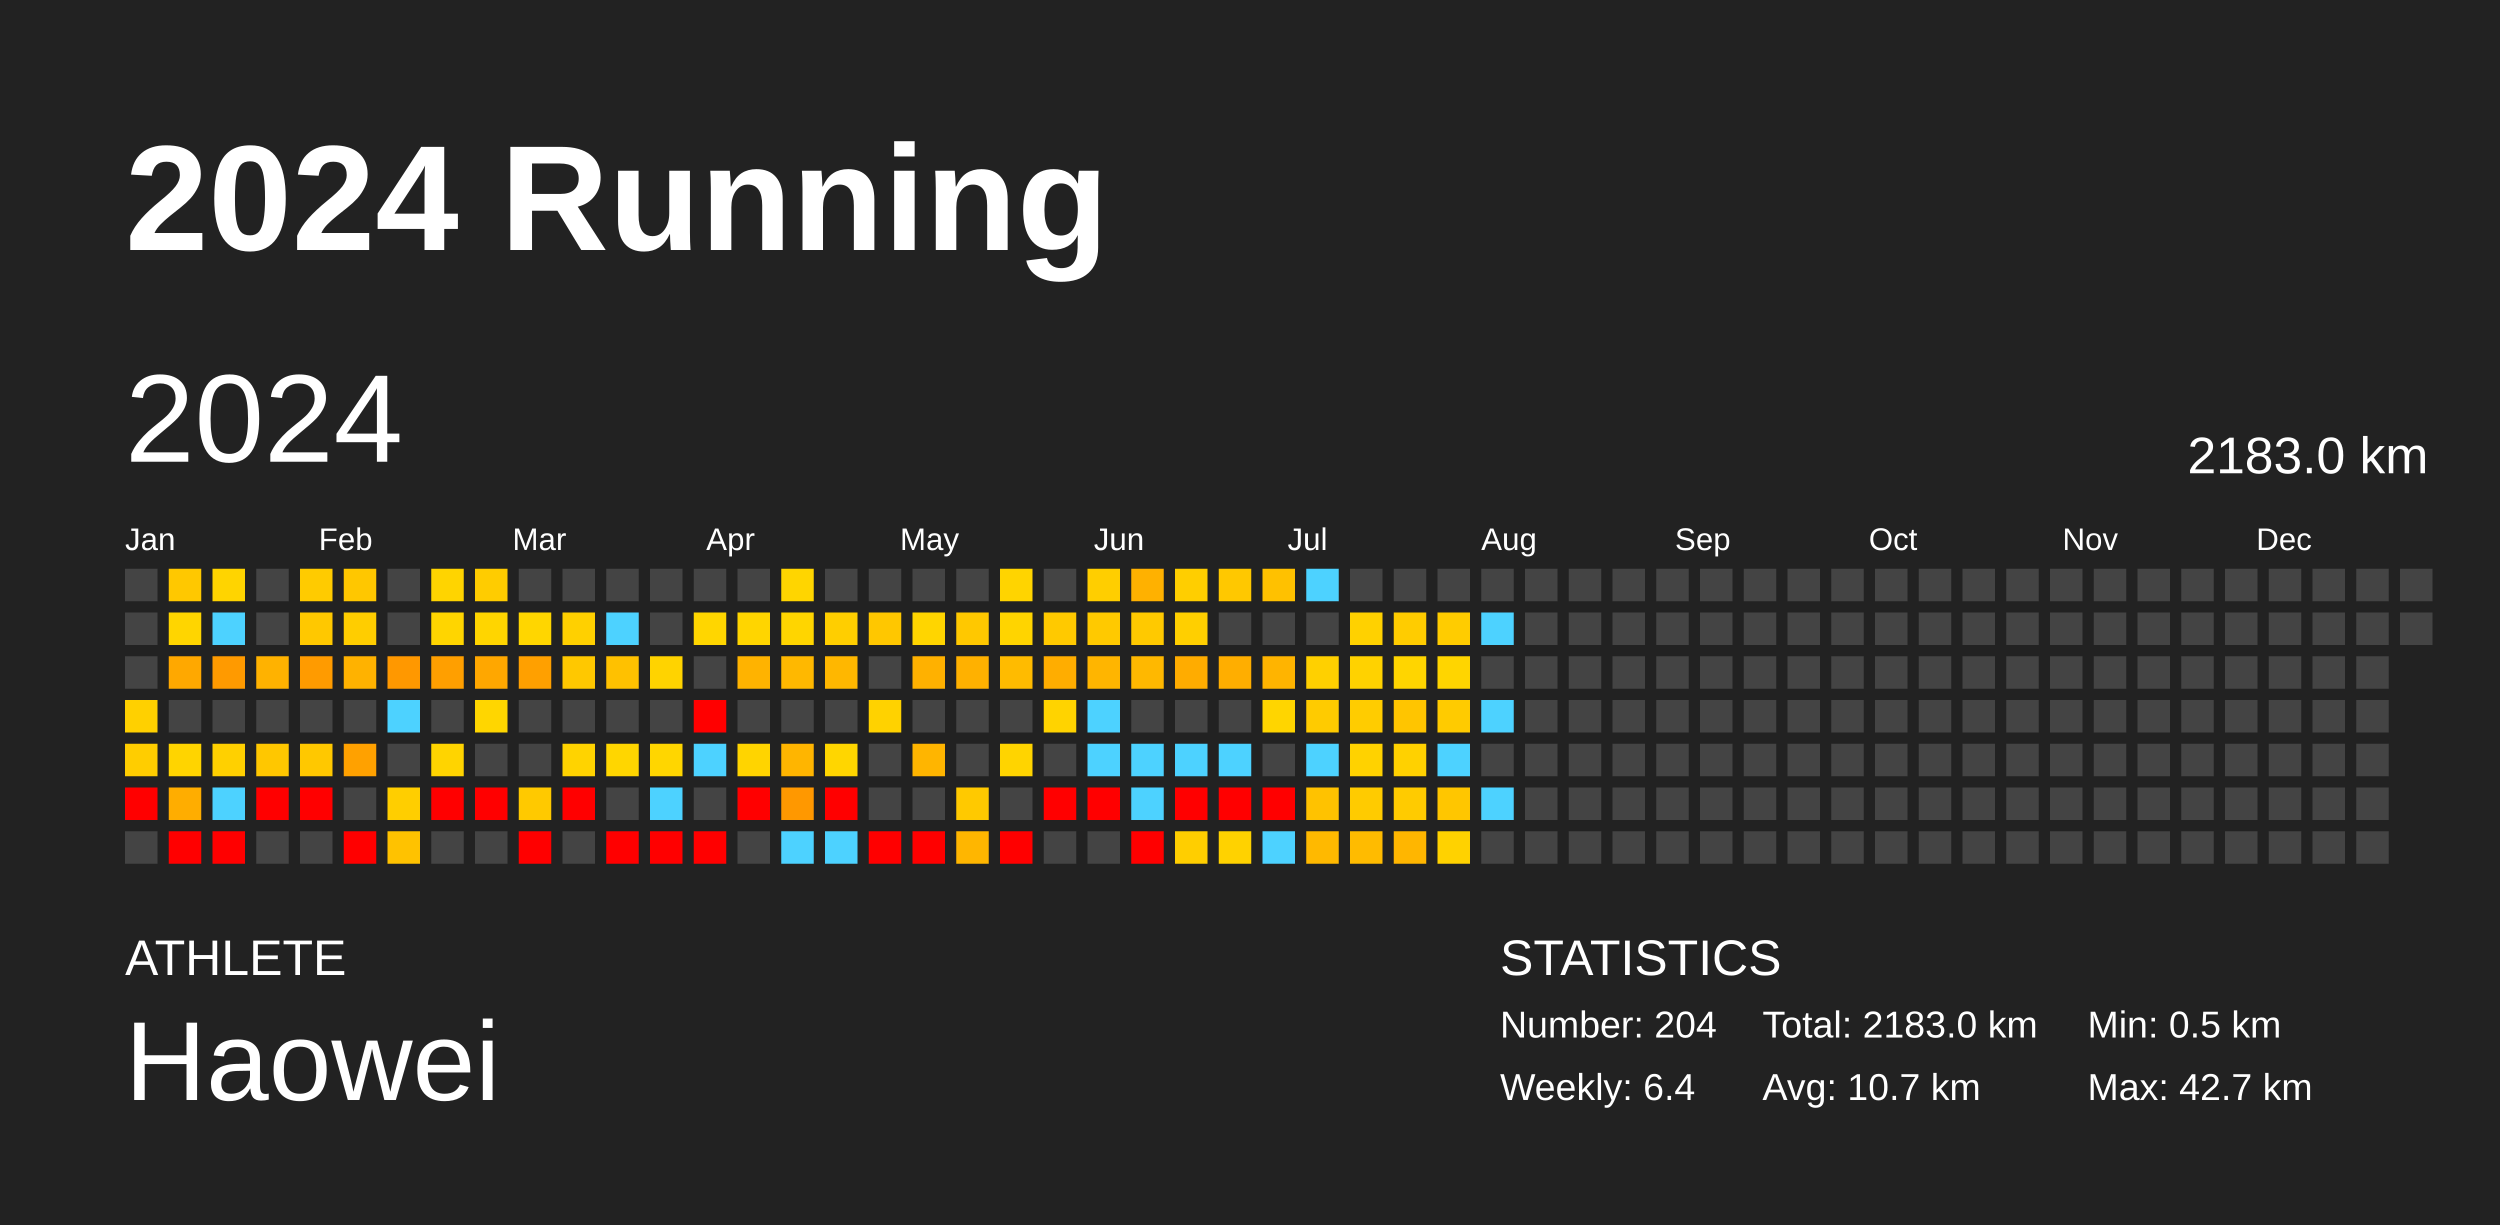
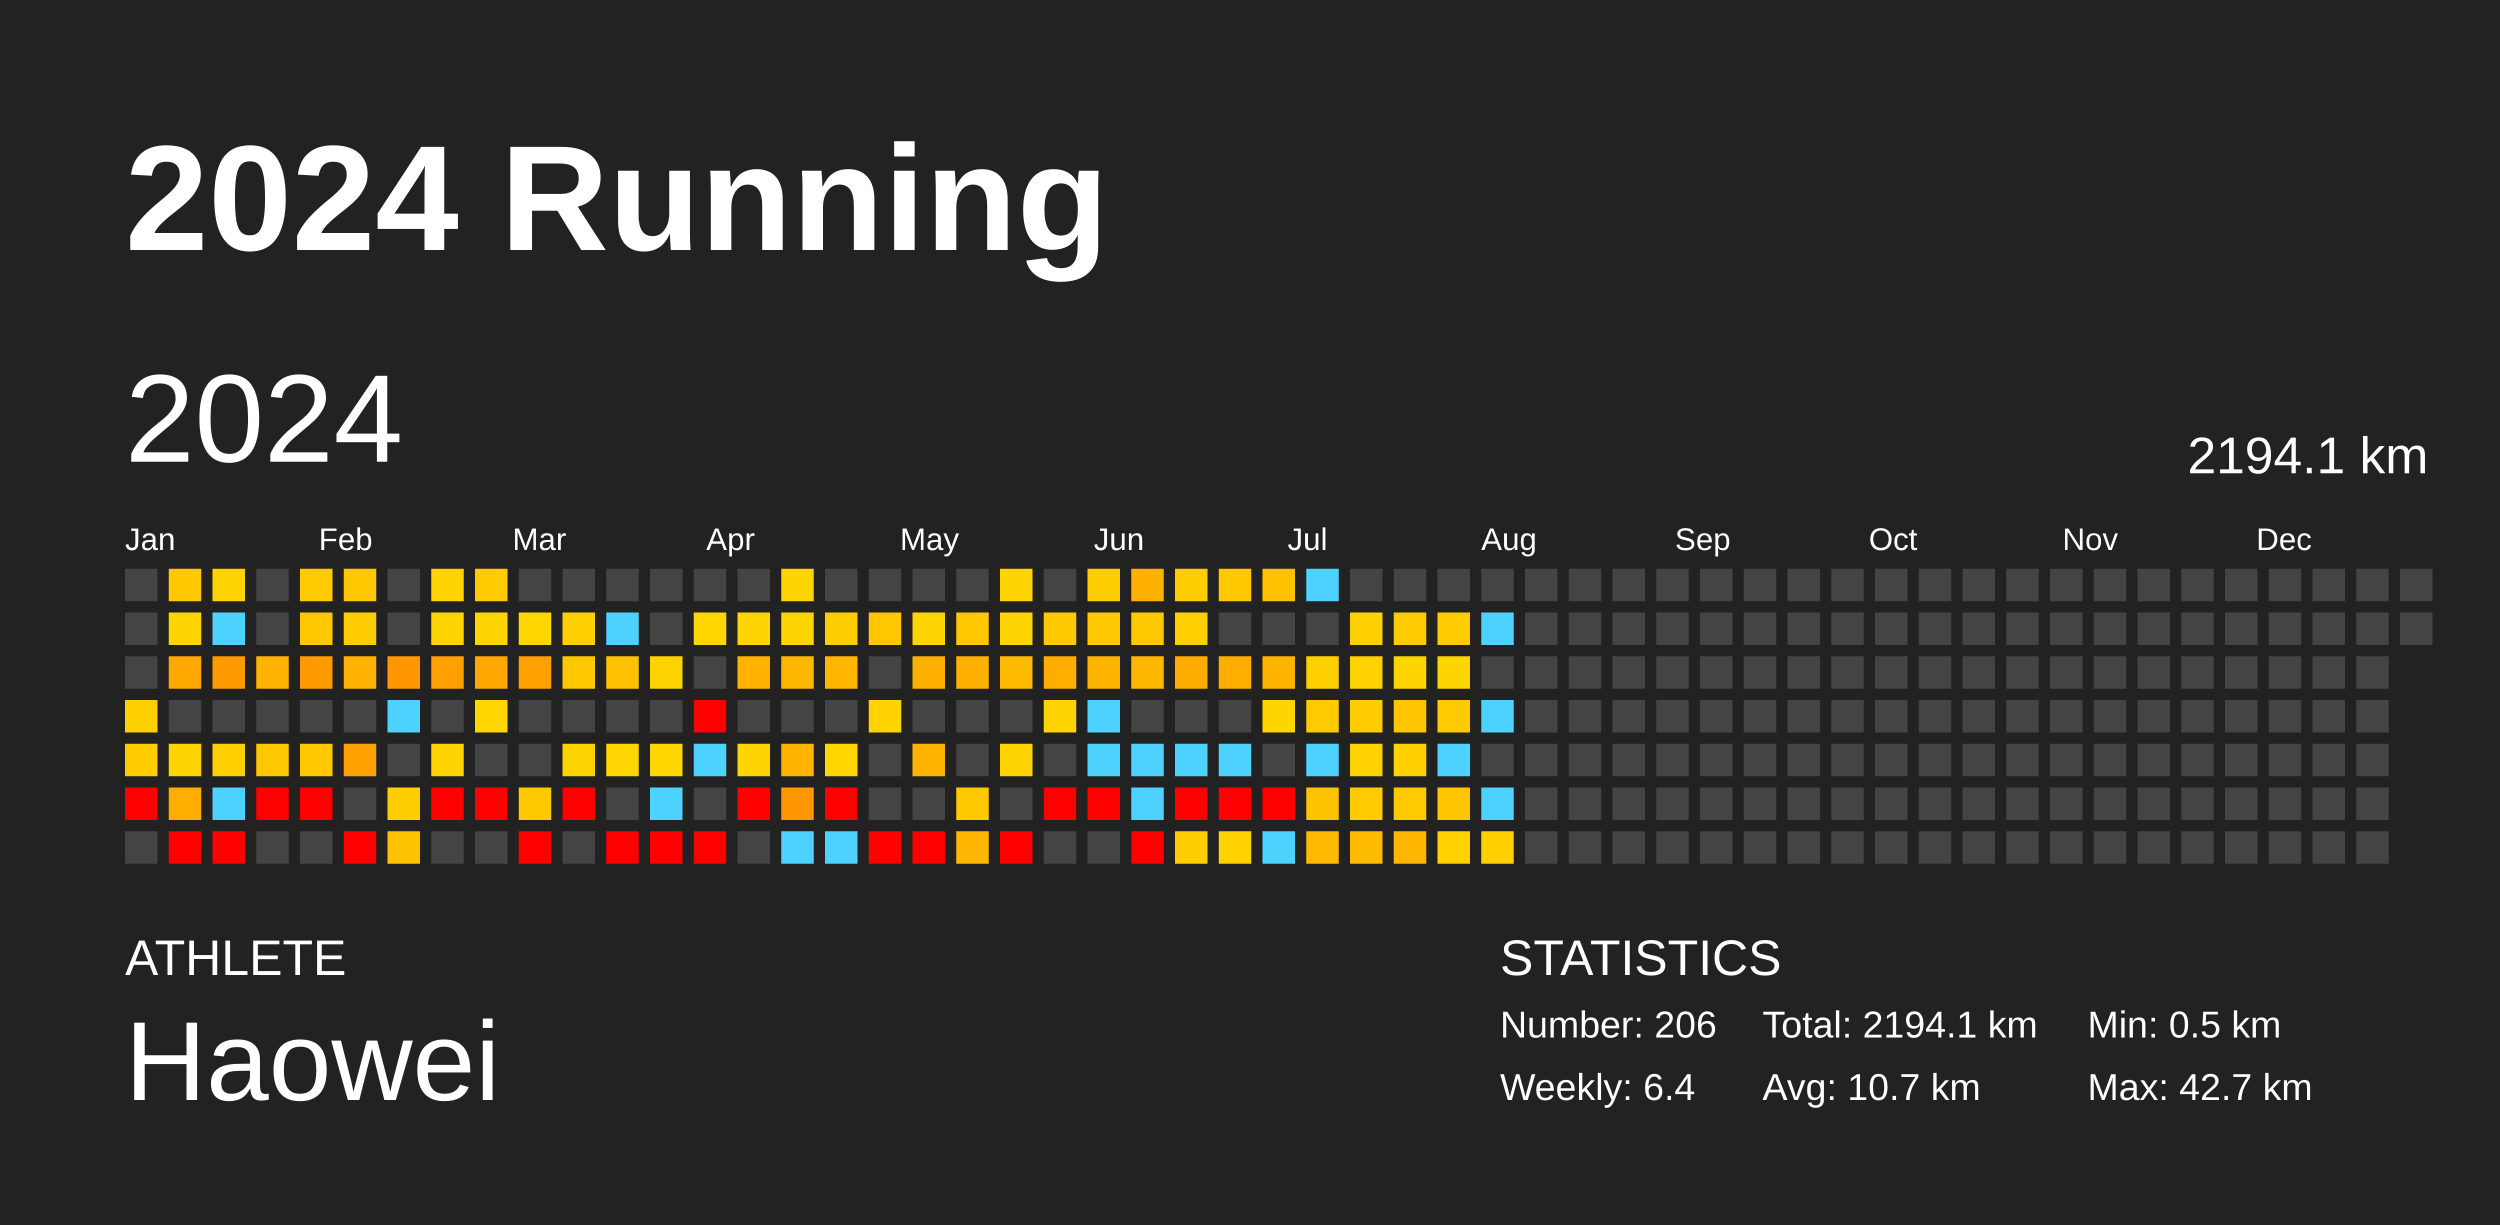
<svg xmlns="http://www.w3.org/2000/svg" baseProfile="full" height="98mm" version="1.1" viewBox="0,0,200,98" width="200mm">
  <defs />
  <rect fill="#222222" height="98" width="200" x="0" y="0" />
  <text fill="#FFFFFF" style="font-size:12px; font-family:Arial; font-weight:bold;" x="10" y="20">2024 Running</text>
  <text fill="#FFFFFF" style="font-size:4px; font-family:Arial" x="10" y="78">ATHLETE</text>
  <text fill="#FFFFFF" style="font-size:9px; font-family:Arial" x="10" y="88">Haowei</text>
  <text fill="#FFFFFF" style="font-size:4px; font-family:Arial" x="120" y="78">STATISTICS</text>
-   <text fill="#FFFFFF" style="font-size:3px; font-family:Arial" x="120" y="83">Number: 204</text>
+   <text fill="#FFFFFF" style="font-size:3px; font-family:Arial" x="120" y="83">Number: 206</text>
  <text fill="#FFFFFF" style="font-size:3px; font-family:Arial" x="120" y="88">Weekly: 6.4</text>
-   <text fill="#FFFFFF" style="font-size:3px; font-family:Arial" x="141" y="83">Total: 2183.0 km</text>
+   <text fill="#FFFFFF" style="font-size:3px; font-family:Arial" x="141" y="83">Total: 2194.1 km</text>
  <text fill="#FFFFFF" style="font-size:3px; font-family:Arial" x="141" y="88">Avg: 10.7 km</text>
  <text fill="#FFFFFF" style="font-size:3px; font-family:Arial" x="167" y="83">Min: 0.5 km</text>
  <text fill="#FFFFFF" style="font-size:3px; font-family:Arial" x="167" y="88">Max: 42.7 km</text>
  <text dominant-baseline="hanging" fill="#FFFFFF" style="font-size:10.0px; font-family:Arial;" x="10" y="30">2024</text>
-   <text dominant-baseline="hanging" fill="#FFFFFF" style="font-size:4.125px; font-family:Arial;" x="175" y="35">2183.0 km</text>
+   <text dominant-baseline="hanging" fill="#FFFFFF" style="font-size:4.125px; font-family:Arial;" x="175" y="35">2194.1 km</text>
  <text fill="#FFFFFF" style="font-size:2.5px; font-family:Arial" x="10.0" y="44">Jan</text>
  <text fill="#FFFFFF" style="font-size:2.5px; font-family:Arial" x="25.5" y="44">Feb</text>
  <text fill="#FFFFFF" style="font-size:2.5px; font-family:Arial" x="41.0" y="44">Mar</text>
  <text fill="#FFFFFF" style="font-size:2.5px; font-family:Arial" x="56.5" y="44">Apr</text>
  <text fill="#FFFFFF" style="font-size:2.5px; font-family:Arial" x="72.0" y="44">May</text>
  <text fill="#FFFFFF" style="font-size:2.5px; font-family:Arial" x="87.5" y="44">Jun</text>
  <text fill="#FFFFFF" style="font-size:2.5px; font-family:Arial" x="103.0" y="44">Jul</text>
  <text fill="#FFFFFF" style="font-size:2.5px; font-family:Arial" x="118.5" y="44">Aug</text>
  <text fill="#FFFFFF" style="font-size:2.5px; font-family:Arial" x="134.0" y="44">Sep</text>
  <text fill="#FFFFFF" style="font-size:2.5px; font-family:Arial" x="149.5" y="44">Oct</text>
  <text fill="#FFFFFF" style="font-size:2.5px; font-family:Arial" x="165.0" y="44">Nov</text>
  <text fill="#FFFFFF" style="font-size:2.5px; font-family:Arial" x="180.5" y="44">Dec</text>
  <rect fill="#444444" height="2.6" width="2.6" x="10.0" y="45.5" />
  <rect fill="#444444" height="2.6" width="2.6" x="10.0" y="49.0" />
  <rect fill="#444444" height="2.6" width="2.6" x="10.0" y="52.5" />
  <rect fill="#ffd000" height="2.6" width="2.6" x="10.0" y="56.0" />
  <rect fill="#ffcd00" height="2.6" width="2.6" x="10.0" y="59.5" />
  <rect fill="red" height="2.6" width="2.6" x="10.0" y="63.0" />
  <rect fill="#444444" height="2.6" width="2.6" x="10.0" y="66.5" />
  <rect fill="#ffc800" height="2.6" width="2.6" x="13.5" y="45.5" />
  <rect fill="#ffd500" height="2.6" width="2.6" x="13.5" y="49.0" />
  <rect fill="#ffa800" height="2.6" width="2.6" x="13.5" y="52.5" />
  <rect fill="#444444" height="2.6" width="2.6" x="13.5" y="56.0" />
  <rect fill="#ffd400" height="2.6" width="2.6" x="13.5" y="59.5" />
  <rect fill="#ffad00" height="2.6" width="2.6" x="13.5" y="63.0" />
  <rect fill="red" height="2.6" width="2.6" x="13.5" y="66.5" />
  <rect fill="#ffd400" height="2.6" width="2.6" x="17.0" y="45.5" />
  <rect fill="#4dd2ff" height="2.6" width="2.6" x="17.0" y="49.0" />
  <rect fill="#ff9a00" height="2.6" width="2.6" x="17.0" y="52.5" />
  <rect fill="#444444" height="2.6" width="2.6" x="17.0" y="56.0" />
  <rect fill="#ffd000" height="2.6" width="2.6" x="17.0" y="59.5" />
  <rect fill="#4dd2ff" height="2.6" width="2.6" x="17.0" y="63.0" />
  <rect fill="red" height="2.6" width="2.6" x="17.0" y="66.5" />
  <rect fill="#444444" height="2.6" width="2.6" x="20.5" y="45.5" />
  <rect fill="#444444" height="2.6" width="2.6" x="20.5" y="49.0" />
  <rect fill="#ffb200" height="2.6" width="2.6" x="20.5" y="52.5" />
  <rect fill="#444444" height="2.6" width="2.6" x="20.5" y="56.0" />
  <rect fill="#ffc700" height="2.6" width="2.6" x="20.5" y="59.5" />
  <rect fill="red" height="2.6" width="2.6" x="20.5" y="63.0" />
  <rect fill="#444444" height="2.6" width="2.6" x="20.5" y="66.5" />
  <rect fill="#ffcb00" height="2.6" width="2.6" x="24.0" y="45.5" />
  <rect fill="#ffc800" height="2.6" width="2.6" x="24.0" y="49.0" />
  <rect fill="#ff9b00" height="2.6" width="2.6" x="24.0" y="52.5" />
  <rect fill="#444444" height="2.6" width="2.6" x="24.0" y="56.0" />
  <rect fill="#ffc800" height="2.6" width="2.6" x="24.0" y="59.5" />
  <rect fill="red" height="2.6" width="2.6" x="24.0" y="63.0" />
  <rect fill="#444444" height="2.6" width="2.6" x="24.0" y="66.5" />
  <rect fill="#ffc700" height="2.6" width="2.6" x="27.5" y="45.5" />
  <rect fill="#ffcd00" height="2.6" width="2.6" x="27.5" y="49.0" />
  <rect fill="#ffb200" height="2.6" width="2.6" x="27.5" y="52.5" />
  <rect fill="#444444" height="2.6" width="2.6" x="27.5" y="56.0" />
  <rect fill="#ffa100" height="2.6" width="2.6" x="27.5" y="59.5" />
  <rect fill="#444444" height="2.6" width="2.6" x="27.5" y="63.0" />
  <rect fill="red" height="2.6" width="2.6" x="27.5" y="66.5" />
  <rect fill="#444444" height="2.6" width="2.6" x="31.0" y="45.5" />
  <rect fill="#444444" height="2.6" width="2.6" x="31.0" y="49.0" />
  <rect fill="#ff9800" height="2.6" width="2.6" x="31.0" y="52.5" />
  <rect fill="#4dd2ff" height="2.6" width="2.6" x="31.0" y="56.0" />
  <rect fill="#444444" height="2.6" width="2.6" x="31.0" y="59.5" />
  <rect fill="#ffce00" height="2.6" width="2.6" x="31.0" y="63.0" />
  <rect fill="#ffc200" height="2.6" width="2.6" x="31.0" y="66.5" />
  <rect fill="#ffd400" height="2.6" width="2.6" x="34.5" y="45.5" />
  <rect fill="#ffd500" height="2.6" width="2.6" x="34.5" y="49.0" />
  <rect fill="#ff9f00" height="2.6" width="2.6" x="34.5" y="52.5" />
  <rect fill="#444444" height="2.6" width="2.6" x="34.5" y="56.0" />
  <rect fill="#ffd400" height="2.6" width="2.6" x="34.5" y="59.5" />
  <rect fill="red" height="2.6" width="2.6" x="34.5" y="63.0" />
  <rect fill="#444444" height="2.6" width="2.6" x="34.5" y="66.5" />
  <rect fill="#ffcc00" height="2.6" width="2.6" x="38.0" y="45.5" />
  <rect fill="#ffd500" height="2.6" width="2.6" x="38.0" y="49.0" />
  <rect fill="#ffa700" height="2.6" width="2.6" x="38.0" y="52.5" />
  <rect fill="#ffd600" height="2.6" width="2.6" x="38.0" y="56.0" />
  <rect fill="#444444" height="2.6" width="2.6" x="38.0" y="59.5" />
  <rect fill="red" height="2.6" width="2.6" x="38.0" y="63.0" />
  <rect fill="#444444" height="2.6" width="2.6" x="38.0" y="66.5" />
  <rect fill="#444444" height="2.6" width="2.6" x="41.5" y="45.5" />
  <rect fill="#ffd600" height="2.6" width="2.6" x="41.5" y="49.0" />
  <rect fill="#ffa000" height="2.6" width="2.6" x="41.5" y="52.5" />
  <rect fill="#444444" height="2.6" width="2.6" x="41.5" y="56.0" />
  <rect fill="#444444" height="2.6" width="2.6" x="41.5" y="59.5" />
  <rect fill="#ffc900" height="2.6" width="2.6" x="41.5" y="63.0" />
  <rect fill="red" height="2.6" width="2.6" x="41.5" y="66.5" />
  <rect fill="#444444" height="2.6" width="2.6" x="45.0" y="45.5" />
  <rect fill="#ffd000" height="2.6" width="2.6" x="45.0" y="49.0" />
  <rect fill="#ffc800" height="2.6" width="2.6" x="45.0" y="52.5" />
  <rect fill="#444444" height="2.6" width="2.6" x="45.0" y="56.0" />
  <rect fill="#ffd300" height="2.6" width="2.6" x="45.0" y="59.5" />
  <rect fill="red" height="2.6" width="2.6" x="45.0" y="63.0" />
  <rect fill="#444444" height="2.6" width="2.6" x="45.0" y="66.5" />
  <rect fill="#444444" height="2.6" width="2.6" x="48.5" y="45.5" />
  <rect fill="#4dd2ff" height="2.6" width="2.6" x="48.5" y="49.0" />
  <rect fill="#ffc100" height="2.6" width="2.6" x="48.5" y="52.5" />
  <rect fill="#444444" height="2.6" width="2.6" x="48.5" y="56.0" />
  <rect fill="#ffd600" height="2.6" width="2.6" x="48.5" y="59.5" />
  <rect fill="#444444" height="2.6" width="2.6" x="48.5" y="63.0" />
  <rect fill="red" height="2.6" width="2.6" x="48.5" y="66.5" />
  <rect fill="#444444" height="2.6" width="2.6" x="52.0" y="45.5" />
  <rect fill="#444444" height="2.6" width="2.6" x="52.0" y="49.0" />
  <rect fill="#ffd300" height="2.6" width="2.6" x="52.0" y="52.5" />
  <rect fill="#444444" height="2.6" width="2.6" x="52.0" y="56.0" />
  <rect fill="#ffd600" height="2.6" width="2.6" x="52.0" y="59.5" />
  <rect fill="#4dd2ff" height="2.6" width="2.6" x="52.0" y="63.0" />
  <rect fill="red" height="2.6" width="2.6" x="52.0" y="66.5" />
  <rect fill="#444444" height="2.6" width="2.6" x="55.5" y="45.5" />
  <rect fill="#ffd600" height="2.6" width="2.6" x="55.5" y="49.0" />
  <rect fill="#444444" height="2.6" width="2.6" x="55.5" y="52.5" />
  <rect fill="red" height="2.6" width="2.6" x="55.5" y="56.0" />
  <rect fill="#4dd2ff" height="2.6" width="2.6" x="55.5" y="59.5" />
  <rect fill="#444444" height="2.6" width="2.6" x="55.5" y="63.0" />
  <rect fill="red" height="2.6" width="2.6" x="55.5" y="66.5" />
  <rect fill="#444444" height="2.6" width="2.6" x="59.0" y="45.5" />
  <rect fill="#ffd500" height="2.6" width="2.6" x="59.0" y="49.0" />
  <rect fill="#ffb300" height="2.6" width="2.6" x="59.0" y="52.5" />
  <rect fill="#444444" height="2.6" width="2.6" x="59.0" y="56.0" />
  <rect fill="#ffd400" height="2.6" width="2.6" x="59.0" y="59.5" />
  <rect fill="red" height="2.6" width="2.6" x="59.0" y="63.0" />
  <rect fill="#444444" height="2.6" width="2.6" x="59.0" y="66.5" />
  <rect fill="#ffd500" height="2.6" width="2.6" x="62.5" y="45.5" />
  <rect fill="#ffd500" height="2.6" width="2.6" x="62.5" y="49.0" />
  <rect fill="#ffb800" height="2.6" width="2.6" x="62.5" y="52.5" />
  <rect fill="#444444" height="2.6" width="2.6" x="62.5" y="56.0" />
  <rect fill="#ffb500" height="2.6" width="2.6" x="62.5" y="59.5" />
  <rect fill="#ff9800" height="2.6" width="2.6" x="62.5" y="63.0" />
  <rect fill="#4dd2ff" height="2.6" width="2.6" x="62.5" y="66.5" />
  <rect fill="#444444" height="2.6" width="2.6" x="66.0" y="45.5" />
  <rect fill="#ffce00" height="2.6" width="2.6" x="66.0" y="49.0" />
  <rect fill="#ffb700" height="2.6" width="2.6" x="66.0" y="52.5" />
  <rect fill="#444444" height="2.6" width="2.6" x="66.0" y="56.0" />
  <rect fill="#ffd600" height="2.6" width="2.6" x="66.0" y="59.5" />
  <rect fill="red" height="2.6" width="2.6" x="66.0" y="63.0" />
  <rect fill="#4dd2ff" height="2.6" width="2.6" x="66.0" y="66.5" />
  <rect fill="#444444" height="2.6" width="2.6" x="69.5" y="45.5" />
  <rect fill="#ffc700" height="2.6" width="2.6" x="69.5" y="49.0" />
  <rect fill="#444444" height="2.6" width="2.6" x="69.5" y="52.5" />
  <rect fill="#ffd200" height="2.6" width="2.6" x="69.5" y="56.0" />
  <rect fill="#444444" height="2.6" width="2.6" x="69.5" y="59.5" />
  <rect fill="#444444" height="2.6" width="2.6" x="69.5" y="63.0" />
  <rect fill="red" height="2.6" width="2.6" x="69.5" y="66.5" />
  <rect fill="#444444" height="2.6" width="2.6" x="73.0" y="45.5" />
  <rect fill="#ffd500" height="2.6" width="2.6" x="73.0" y="49.0" />
  <rect fill="#ffb100" height="2.6" width="2.6" x="73.0" y="52.5" />
  <rect fill="#444444" height="2.6" width="2.6" x="73.0" y="56.0" />
  <rect fill="#ffb500" height="2.6" width="2.6" x="73.0" y="59.5" />
  <rect fill="#444444" height="2.6" width="2.6" x="73.0" y="63.0" />
  <rect fill="red" height="2.6" width="2.6" x="73.0" y="66.5" />
  <rect fill="#444444" height="2.6" width="2.6" x="76.5" y="45.5" />
  <rect fill="#ffc800" height="2.6" width="2.6" x="76.5" y="49.0" />
  <rect fill="#ffb100" height="2.6" width="2.6" x="76.5" y="52.5" />
  <rect fill="#444444" height="2.6" width="2.6" x="76.5" y="56.0" />
  <rect fill="#444444" height="2.6" width="2.6" x="76.5" y="59.5" />
  <rect fill="#ffc900" height="2.6" width="2.6" x="76.5" y="63.0" />
  <rect fill="#ffb600" height="2.6" width="2.6" x="76.5" y="66.5" />
  <rect fill="#ffd400" height="2.6" width="2.6" x="80.0" y="45.5" />
  <rect fill="#ffd400" height="2.6" width="2.6" x="80.0" y="49.0" />
  <rect fill="#ffbb00" height="2.6" width="2.6" x="80.0" y="52.5" />
  <rect fill="#444444" height="2.6" width="2.6" x="80.0" y="56.0" />
  <rect fill="#ffd400" height="2.6" width="2.6" x="80.0" y="59.5" />
  <rect fill="#444444" height="2.6" width="2.6" x="80.0" y="63.0" />
  <rect fill="red" height="2.6" width="2.6" x="80.0" y="66.5" />
  <rect fill="#444444" height="2.6" width="2.6" x="83.5" y="45.5" />
  <rect fill="#ffc900" height="2.6" width="2.6" x="83.5" y="49.0" />
  <rect fill="#ffad00" height="2.6" width="2.6" x="83.5" y="52.5" />
  <rect fill="#ffd300" height="2.6" width="2.6" x="83.5" y="56.0" />
  <rect fill="#444444" height="2.6" width="2.6" x="83.5" y="59.5" />
  <rect fill="red" height="2.6" width="2.6" x="83.5" y="63.0" />
  <rect fill="#444444" height="2.6" width="2.6" x="83.5" y="66.5" />
  <rect fill="#ffce00" height="2.6" width="2.6" x="87.0" y="45.5" />
  <rect fill="#ffc900" height="2.6" width="2.6" x="87.0" y="49.0" />
  <rect fill="#ffb500" height="2.6" width="2.6" x="87.0" y="52.5" />
  <rect fill="#4dd2ff" height="2.6" width="2.6" x="87.0" y="56.0" />
  <rect fill="#4dd2ff" height="2.6" width="2.6" x="87.0" y="59.5" />
  <rect fill="red" height="2.6" width="2.6" x="87.0" y="63.0" />
  <rect fill="#444444" height="2.6" width="2.6" x="87.0" y="66.5" />
  <rect fill="#ffb100" height="2.6" width="2.6" x="90.5" y="45.5" />
  <rect fill="#ffc900" height="2.6" width="2.6" x="90.5" y="49.0" />
  <rect fill="#ffb800" height="2.6" width="2.6" x="90.5" y="52.5" />
  <rect fill="#444444" height="2.6" width="2.6" x="90.5" y="56.0" />
  <rect fill="#4dd2ff" height="2.6" width="2.6" x="90.5" y="59.5" />
  <rect fill="#4dd2ff" height="2.6" width="2.6" x="90.5" y="63.0" />
  <rect fill="red" height="2.6" width="2.6" x="90.5" y="66.5" />
  <rect fill="#ffce00" height="2.6" width="2.6" x="94.0" y="45.5" />
  <rect fill="#ffcf00" height="2.6" width="2.6" x="94.0" y="49.0" />
  <rect fill="#ffac00" height="2.6" width="2.6" x="94.0" y="52.5" />
  <rect fill="#444444" height="2.6" width="2.6" x="94.0" y="56.0" />
  <rect fill="#4dd2ff" height="2.6" width="2.6" x="94.0" y="59.5" />
  <rect fill="red" height="2.6" width="2.6" x="94.0" y="63.0" />
  <rect fill="#ffce00" height="2.6" width="2.6" x="94.0" y="66.5" />
  <rect fill="#ffc800" height="2.6" width="2.6" x="97.5" y="45.5" />
  <rect fill="#444444" height="2.6" width="2.6" x="97.5" y="49.0" />
  <rect fill="#ffae00" height="2.6" width="2.6" x="97.5" y="52.5" />
  <rect fill="#444444" height="2.6" width="2.6" x="97.5" y="56.0" />
  <rect fill="#4dd2ff" height="2.6" width="2.6" x="97.5" y="59.5" />
  <rect fill="red" height="2.6" width="2.6" x="97.5" y="63.0" />
  <rect fill="#ffd200" height="2.6" width="2.6" x="97.5" y="66.5" />
  <rect fill="#ffc100" height="2.6" width="2.6" x="101.0" y="45.5" />
  <rect fill="#444444" height="2.6" width="2.6" x="101.0" y="49.0" />
  <rect fill="#ffb400" height="2.6" width="2.6" x="101.0" y="52.5" />
  <rect fill="#ffd500" height="2.6" width="2.6" x="101.0" y="56.0" />
  <rect fill="#444444" height="2.6" width="2.6" x="101.0" y="59.5" />
  <rect fill="red" height="2.6" width="2.6" x="101.0" y="63.0" />
  <rect fill="#4dd2ff" height="2.6" width="2.6" x="101.0" y="66.5" />
  <rect fill="#4dd2ff" height="2.6" width="2.6" x="104.5" y="45.5" />
  <rect fill="#444444" height="2.6" width="2.6" x="104.5" y="49.0" />
  <rect fill="#ffd000" height="2.6" width="2.6" x="104.5" y="52.5" />
  <rect fill="#ffcb00" height="2.6" width="2.6" x="104.5" y="56.0" />
  <rect fill="#4dd2ff" height="2.6" width="2.6" x="104.5" y="59.5" />
  <rect fill="#ffc200" height="2.6" width="2.6" x="104.5" y="63.0" />
  <rect fill="#ffb900" height="2.6" width="2.6" x="104.5" y="66.5" />
  <rect fill="#444444" height="2.6" width="2.6" x="108.0" y="45.5" />
  <rect fill="#ffd100" height="2.6" width="2.6" x="108.0" y="49.0" />
  <rect fill="#ffd200" height="2.6" width="2.6" x="108.0" y="52.5" />
  <rect fill="#ffcc00" height="2.6" width="2.6" x="108.0" y="56.0" />
  <rect fill="#ffd200" height="2.6" width="2.6" x="108.0" y="59.5" />
  <rect fill="#ffcb00" height="2.6" width="2.6" x="108.0" y="63.0" />
  <rect fill="#ffbb00" height="2.6" width="2.6" x="108.0" y="66.5" />
  <rect fill="#444444" height="2.6" width="2.6" x="111.5" y="45.5" />
  <rect fill="#ffcc00" height="2.6" width="2.6" x="111.5" y="49.0" />
  <rect fill="#ffd500" height="2.6" width="2.6" x="111.5" y="52.5" />
  <rect fill="#ffc500" height="2.6" width="2.6" x="111.5" y="56.0" />
  <rect fill="#ffd100" height="2.6" width="2.6" x="111.5" y="59.5" />
  <rect fill="#ffcb00" height="2.6" width="2.6" x="111.5" y="63.0" />
  <rect fill="#ffb600" height="2.6" width="2.6" x="111.5" y="66.5" />
  <rect fill="#444444" height="2.6" width="2.6" x="115.0" y="45.5" />
  <rect fill="#ffcc00" height="2.6" width="2.6" x="115.0" y="49.0" />
  <rect fill="#ffd500" height="2.6" width="2.6" x="115.0" y="52.5" />
  <rect fill="#ffcb00" height="2.6" width="2.6" x="115.0" y="56.0" />
  <rect fill="#4dd2ff" height="2.6" width="2.6" x="115.0" y="59.5" />
  <rect fill="#ffc600" height="2.6" width="2.6" x="115.0" y="63.0" />
  <rect fill="#ffd200" height="2.6" width="2.6" x="115.0" y="66.5" />
  <rect fill="#444444" height="2.6" width="2.6" x="118.5" y="45.5" />
  <rect fill="#4dd2ff" height="2.6" width="2.6" x="118.5" y="49.0" />
  <rect fill="#444444" height="2.6" width="2.6" x="118.5" y="52.5" />
  <rect fill="#4dd2ff" height="2.6" width="2.6" x="118.5" y="56.0" />
  <rect fill="#444444" height="2.6" width="2.6" x="118.5" y="59.5" />
  <rect fill="#4dd2ff" height="2.6" width="2.6" x="118.5" y="63.0" />
-   <rect fill="#444444" height="2.6" width="2.6" x="118.5" y="66.5" />
+   <rect fill="#ffcf00" height="2.6" width="2.6" x="118.5" y="66.5" />
  <rect fill="#444444" height="2.6" width="2.6" x="122.0" y="45.5" />
  <rect fill="#444444" height="2.6" width="2.6" x="122.0" y="49.0" />
  <rect fill="#444444" height="2.6" width="2.6" x="122.0" y="52.5" />
  <rect fill="#444444" height="2.6" width="2.6" x="122.0" y="56.0" />
  <rect fill="#444444" height="2.6" width="2.6" x="122.0" y="59.5" />
  <rect fill="#444444" height="2.6" width="2.6" x="122.0" y="63.0" />
  <rect fill="#444444" height="2.6" width="2.6" x="122.0" y="66.5" />
  <rect fill="#444444" height="2.6" width="2.6" x="125.5" y="45.5" />
  <rect fill="#444444" height="2.6" width="2.6" x="125.5" y="49.0" />
  <rect fill="#444444" height="2.6" width="2.6" x="125.5" y="52.5" />
  <rect fill="#444444" height="2.6" width="2.6" x="125.5" y="56.0" />
  <rect fill="#444444" height="2.6" width="2.6" x="125.5" y="59.5" />
  <rect fill="#444444" height="2.6" width="2.6" x="125.5" y="63.0" />
  <rect fill="#444444" height="2.6" width="2.6" x="125.5" y="66.5" />
  <rect fill="#444444" height="2.6" width="2.6" x="129.0" y="45.5" />
  <rect fill="#444444" height="2.6" width="2.6" x="129.0" y="49.0" />
  <rect fill="#444444" height="2.6" width="2.6" x="129.0" y="52.5" />
  <rect fill="#444444" height="2.6" width="2.6" x="129.0" y="56.0" />
  <rect fill="#444444" height="2.6" width="2.6" x="129.0" y="59.5" />
  <rect fill="#444444" height="2.6" width="2.6" x="129.0" y="63.0" />
  <rect fill="#444444" height="2.6" width="2.6" x="129.0" y="66.5" />
  <rect fill="#444444" height="2.6" width="2.6" x="132.5" y="45.5" />
  <rect fill="#444444" height="2.6" width="2.6" x="132.5" y="49.0" />
  <rect fill="#444444" height="2.6" width="2.6" x="132.5" y="52.5" />
  <rect fill="#444444" height="2.6" width="2.6" x="132.5" y="56.0" />
  <rect fill="#444444" height="2.6" width="2.6" x="132.5" y="59.5" />
  <rect fill="#444444" height="2.6" width="2.6" x="132.5" y="63.0" />
  <rect fill="#444444" height="2.6" width="2.6" x="132.5" y="66.5" />
  <rect fill="#444444" height="2.6" width="2.6" x="136.0" y="45.5" />
  <rect fill="#444444" height="2.6" width="2.6" x="136.0" y="49.0" />
  <rect fill="#444444" height="2.6" width="2.6" x="136.0" y="52.5" />
  <rect fill="#444444" height="2.6" width="2.6" x="136.0" y="56.0" />
  <rect fill="#444444" height="2.6" width="2.6" x="136.0" y="59.5" />
  <rect fill="#444444" height="2.6" width="2.6" x="136.0" y="63.0" />
  <rect fill="#444444" height="2.6" width="2.6" x="136.0" y="66.5" />
  <rect fill="#444444" height="2.6" width="2.6" x="139.5" y="45.5" />
  <rect fill="#444444" height="2.6" width="2.6" x="139.5" y="49.0" />
  <rect fill="#444444" height="2.6" width="2.6" x="139.5" y="52.5" />
  <rect fill="#444444" height="2.6" width="2.6" x="139.5" y="56.0" />
  <rect fill="#444444" height="2.6" width="2.6" x="139.5" y="59.5" />
  <rect fill="#444444" height="2.6" width="2.6" x="139.5" y="63.0" />
  <rect fill="#444444" height="2.6" width="2.6" x="139.5" y="66.5" />
  <rect fill="#444444" height="2.6" width="2.6" x="143.0" y="45.5" />
  <rect fill="#444444" height="2.6" width="2.6" x="143.0" y="49.0" />
  <rect fill="#444444" height="2.6" width="2.6" x="143.0" y="52.5" />
  <rect fill="#444444" height="2.6" width="2.6" x="143.0" y="56.0" />
  <rect fill="#444444" height="2.6" width="2.6" x="143.0" y="59.5" />
  <rect fill="#444444" height="2.6" width="2.6" x="143.0" y="63.0" />
  <rect fill="#444444" height="2.6" width="2.6" x="143.0" y="66.5" />
  <rect fill="#444444" height="2.6" width="2.6" x="146.5" y="45.5" />
  <rect fill="#444444" height="2.6" width="2.6" x="146.5" y="49.0" />
  <rect fill="#444444" height="2.6" width="2.6" x="146.5" y="52.5" />
  <rect fill="#444444" height="2.6" width="2.6" x="146.5" y="56.0" />
  <rect fill="#444444" height="2.6" width="2.6" x="146.5" y="59.5" />
  <rect fill="#444444" height="2.6" width="2.6" x="146.5" y="63.0" />
  <rect fill="#444444" height="2.6" width="2.6" x="146.5" y="66.5" />
  <rect fill="#444444" height="2.6" width="2.6" x="150.0" y="45.5" />
  <rect fill="#444444" height="2.6" width="2.6" x="150.0" y="49.0" />
  <rect fill="#444444" height="2.6" width="2.6" x="150.0" y="52.5" />
  <rect fill="#444444" height="2.6" width="2.6" x="150.0" y="56.0" />
  <rect fill="#444444" height="2.6" width="2.6" x="150.0" y="59.5" />
  <rect fill="#444444" height="2.6" width="2.6" x="150.0" y="63.0" />
  <rect fill="#444444" height="2.6" width="2.6" x="150.0" y="66.5" />
  <rect fill="#444444" height="2.6" width="2.6" x="153.5" y="45.5" />
  <rect fill="#444444" height="2.6" width="2.6" x="153.5" y="49.0" />
  <rect fill="#444444" height="2.6" width="2.6" x="153.5" y="52.5" />
  <rect fill="#444444" height="2.6" width="2.6" x="153.5" y="56.0" />
  <rect fill="#444444" height="2.6" width="2.6" x="153.5" y="59.5" />
  <rect fill="#444444" height="2.6" width="2.6" x="153.5" y="63.0" />
  <rect fill="#444444" height="2.6" width="2.6" x="153.5" y="66.5" />
  <rect fill="#444444" height="2.6" width="2.6" x="157.0" y="45.5" />
  <rect fill="#444444" height="2.6" width="2.6" x="157.0" y="49.0" />
  <rect fill="#444444" height="2.6" width="2.6" x="157.0" y="52.5" />
  <rect fill="#444444" height="2.6" width="2.6" x="157.0" y="56.0" />
  <rect fill="#444444" height="2.6" width="2.6" x="157.0" y="59.5" />
  <rect fill="#444444" height="2.6" width="2.6" x="157.0" y="63.0" />
  <rect fill="#444444" height="2.6" width="2.6" x="157.0" y="66.5" />
  <rect fill="#444444" height="2.6" width="2.6" x="160.5" y="45.5" />
  <rect fill="#444444" height="2.6" width="2.6" x="160.5" y="49.0" />
  <rect fill="#444444" height="2.6" width="2.6" x="160.5" y="52.5" />
  <rect fill="#444444" height="2.6" width="2.6" x="160.5" y="56.0" />
  <rect fill="#444444" height="2.6" width="2.6" x="160.5" y="59.5" />
  <rect fill="#444444" height="2.6" width="2.6" x="160.5" y="63.0" />
  <rect fill="#444444" height="2.6" width="2.6" x="160.5" y="66.5" />
  <rect fill="#444444" height="2.6" width="2.6" x="164.0" y="45.5" />
  <rect fill="#444444" height="2.6" width="2.6" x="164.0" y="49.0" />
  <rect fill="#444444" height="2.6" width="2.6" x="164.0" y="52.5" />
  <rect fill="#444444" height="2.6" width="2.6" x="164.0" y="56.0" />
  <rect fill="#444444" height="2.6" width="2.6" x="164.0" y="59.5" />
  <rect fill="#444444" height="2.6" width="2.6" x="164.0" y="63.0" />
  <rect fill="#444444" height="2.6" width="2.6" x="164.0" y="66.5" />
  <rect fill="#444444" height="2.6" width="2.6" x="167.5" y="45.5" />
  <rect fill="#444444" height="2.6" width="2.6" x="167.5" y="49.0" />
  <rect fill="#444444" height="2.6" width="2.6" x="167.5" y="52.5" />
  <rect fill="#444444" height="2.6" width="2.6" x="167.5" y="56.0" />
  <rect fill="#444444" height="2.6" width="2.6" x="167.5" y="59.5" />
  <rect fill="#444444" height="2.6" width="2.6" x="167.5" y="63.0" />
  <rect fill="#444444" height="2.6" width="2.6" x="167.5" y="66.5" />
  <rect fill="#444444" height="2.6" width="2.6" x="171.0" y="45.5" />
  <rect fill="#444444" height="2.6" width="2.6" x="171.0" y="49.0" />
  <rect fill="#444444" height="2.6" width="2.6" x="171.0" y="52.5" />
  <rect fill="#444444" height="2.6" width="2.6" x="171.0" y="56.0" />
  <rect fill="#444444" height="2.6" width="2.6" x="171.0" y="59.5" />
  <rect fill="#444444" height="2.6" width="2.6" x="171.0" y="63.0" />
  <rect fill="#444444" height="2.6" width="2.6" x="171.0" y="66.5" />
  <rect fill="#444444" height="2.6" width="2.6" x="174.5" y="45.5" />
  <rect fill="#444444" height="2.6" width="2.6" x="174.5" y="49.0" />
  <rect fill="#444444" height="2.6" width="2.6" x="174.5" y="52.5" />
  <rect fill="#444444" height="2.6" width="2.6" x="174.5" y="56.0" />
  <rect fill="#444444" height="2.6" width="2.6" x="174.5" y="59.5" />
  <rect fill="#444444" height="2.6" width="2.6" x="174.5" y="63.0" />
  <rect fill="#444444" height="2.6" width="2.6" x="174.5" y="66.5" />
  <rect fill="#444444" height="2.6" width="2.6" x="178.0" y="45.5" />
  <rect fill="#444444" height="2.6" width="2.6" x="178.0" y="49.0" />
  <rect fill="#444444" height="2.6" width="2.6" x="178.0" y="52.5" />
  <rect fill="#444444" height="2.6" width="2.6" x="178.0" y="56.0" />
  <rect fill="#444444" height="2.6" width="2.6" x="178.0" y="59.5" />
  <rect fill="#444444" height="2.6" width="2.6" x="178.0" y="63.0" />
  <rect fill="#444444" height="2.6" width="2.6" x="178.0" y="66.5" />
  <rect fill="#444444" height="2.6" width="2.6" x="181.5" y="45.5" />
  <rect fill="#444444" height="2.6" width="2.6" x="181.5" y="49.0" />
  <rect fill="#444444" height="2.6" width="2.6" x="181.5" y="52.5" />
  <rect fill="#444444" height="2.6" width="2.6" x="181.5" y="56.0" />
  <rect fill="#444444" height="2.6" width="2.6" x="181.5" y="59.5" />
  <rect fill="#444444" height="2.6" width="2.6" x="181.5" y="63.0" />
  <rect fill="#444444" height="2.6" width="2.6" x="181.5" y="66.5" />
  <rect fill="#444444" height="2.6" width="2.6" x="185.0" y="45.5" />
  <rect fill="#444444" height="2.6" width="2.6" x="185.0" y="49.0" />
  <rect fill="#444444" height="2.6" width="2.6" x="185.0" y="52.5" />
  <rect fill="#444444" height="2.6" width="2.6" x="185.0" y="56.0" />
  <rect fill="#444444" height="2.6" width="2.6" x="185.0" y="59.5" />
  <rect fill="#444444" height="2.6" width="2.6" x="185.0" y="63.0" />
  <rect fill="#444444" height="2.6" width="2.6" x="185.0" y="66.5" />
  <rect fill="#444444" height="2.6" width="2.6" x="188.5" y="45.5" />
  <rect fill="#444444" height="2.6" width="2.6" x="188.5" y="49.0" />
  <rect fill="#444444" height="2.6" width="2.6" x="188.5" y="52.5" />
  <rect fill="#444444" height="2.6" width="2.6" x="188.5" y="56.0" />
  <rect fill="#444444" height="2.6" width="2.6" x="188.5" y="59.5" />
  <rect fill="#444444" height="2.6" width="2.6" x="188.5" y="63.0" />
  <rect fill="#444444" height="2.6" width="2.6" x="188.5" y="66.5" />
  <rect fill="#444444" height="2.6" width="2.6" x="192.0" y="45.5" />
  <rect fill="#444444" height="2.6" width="2.6" x="192.0" y="49.0" />
</svg>
